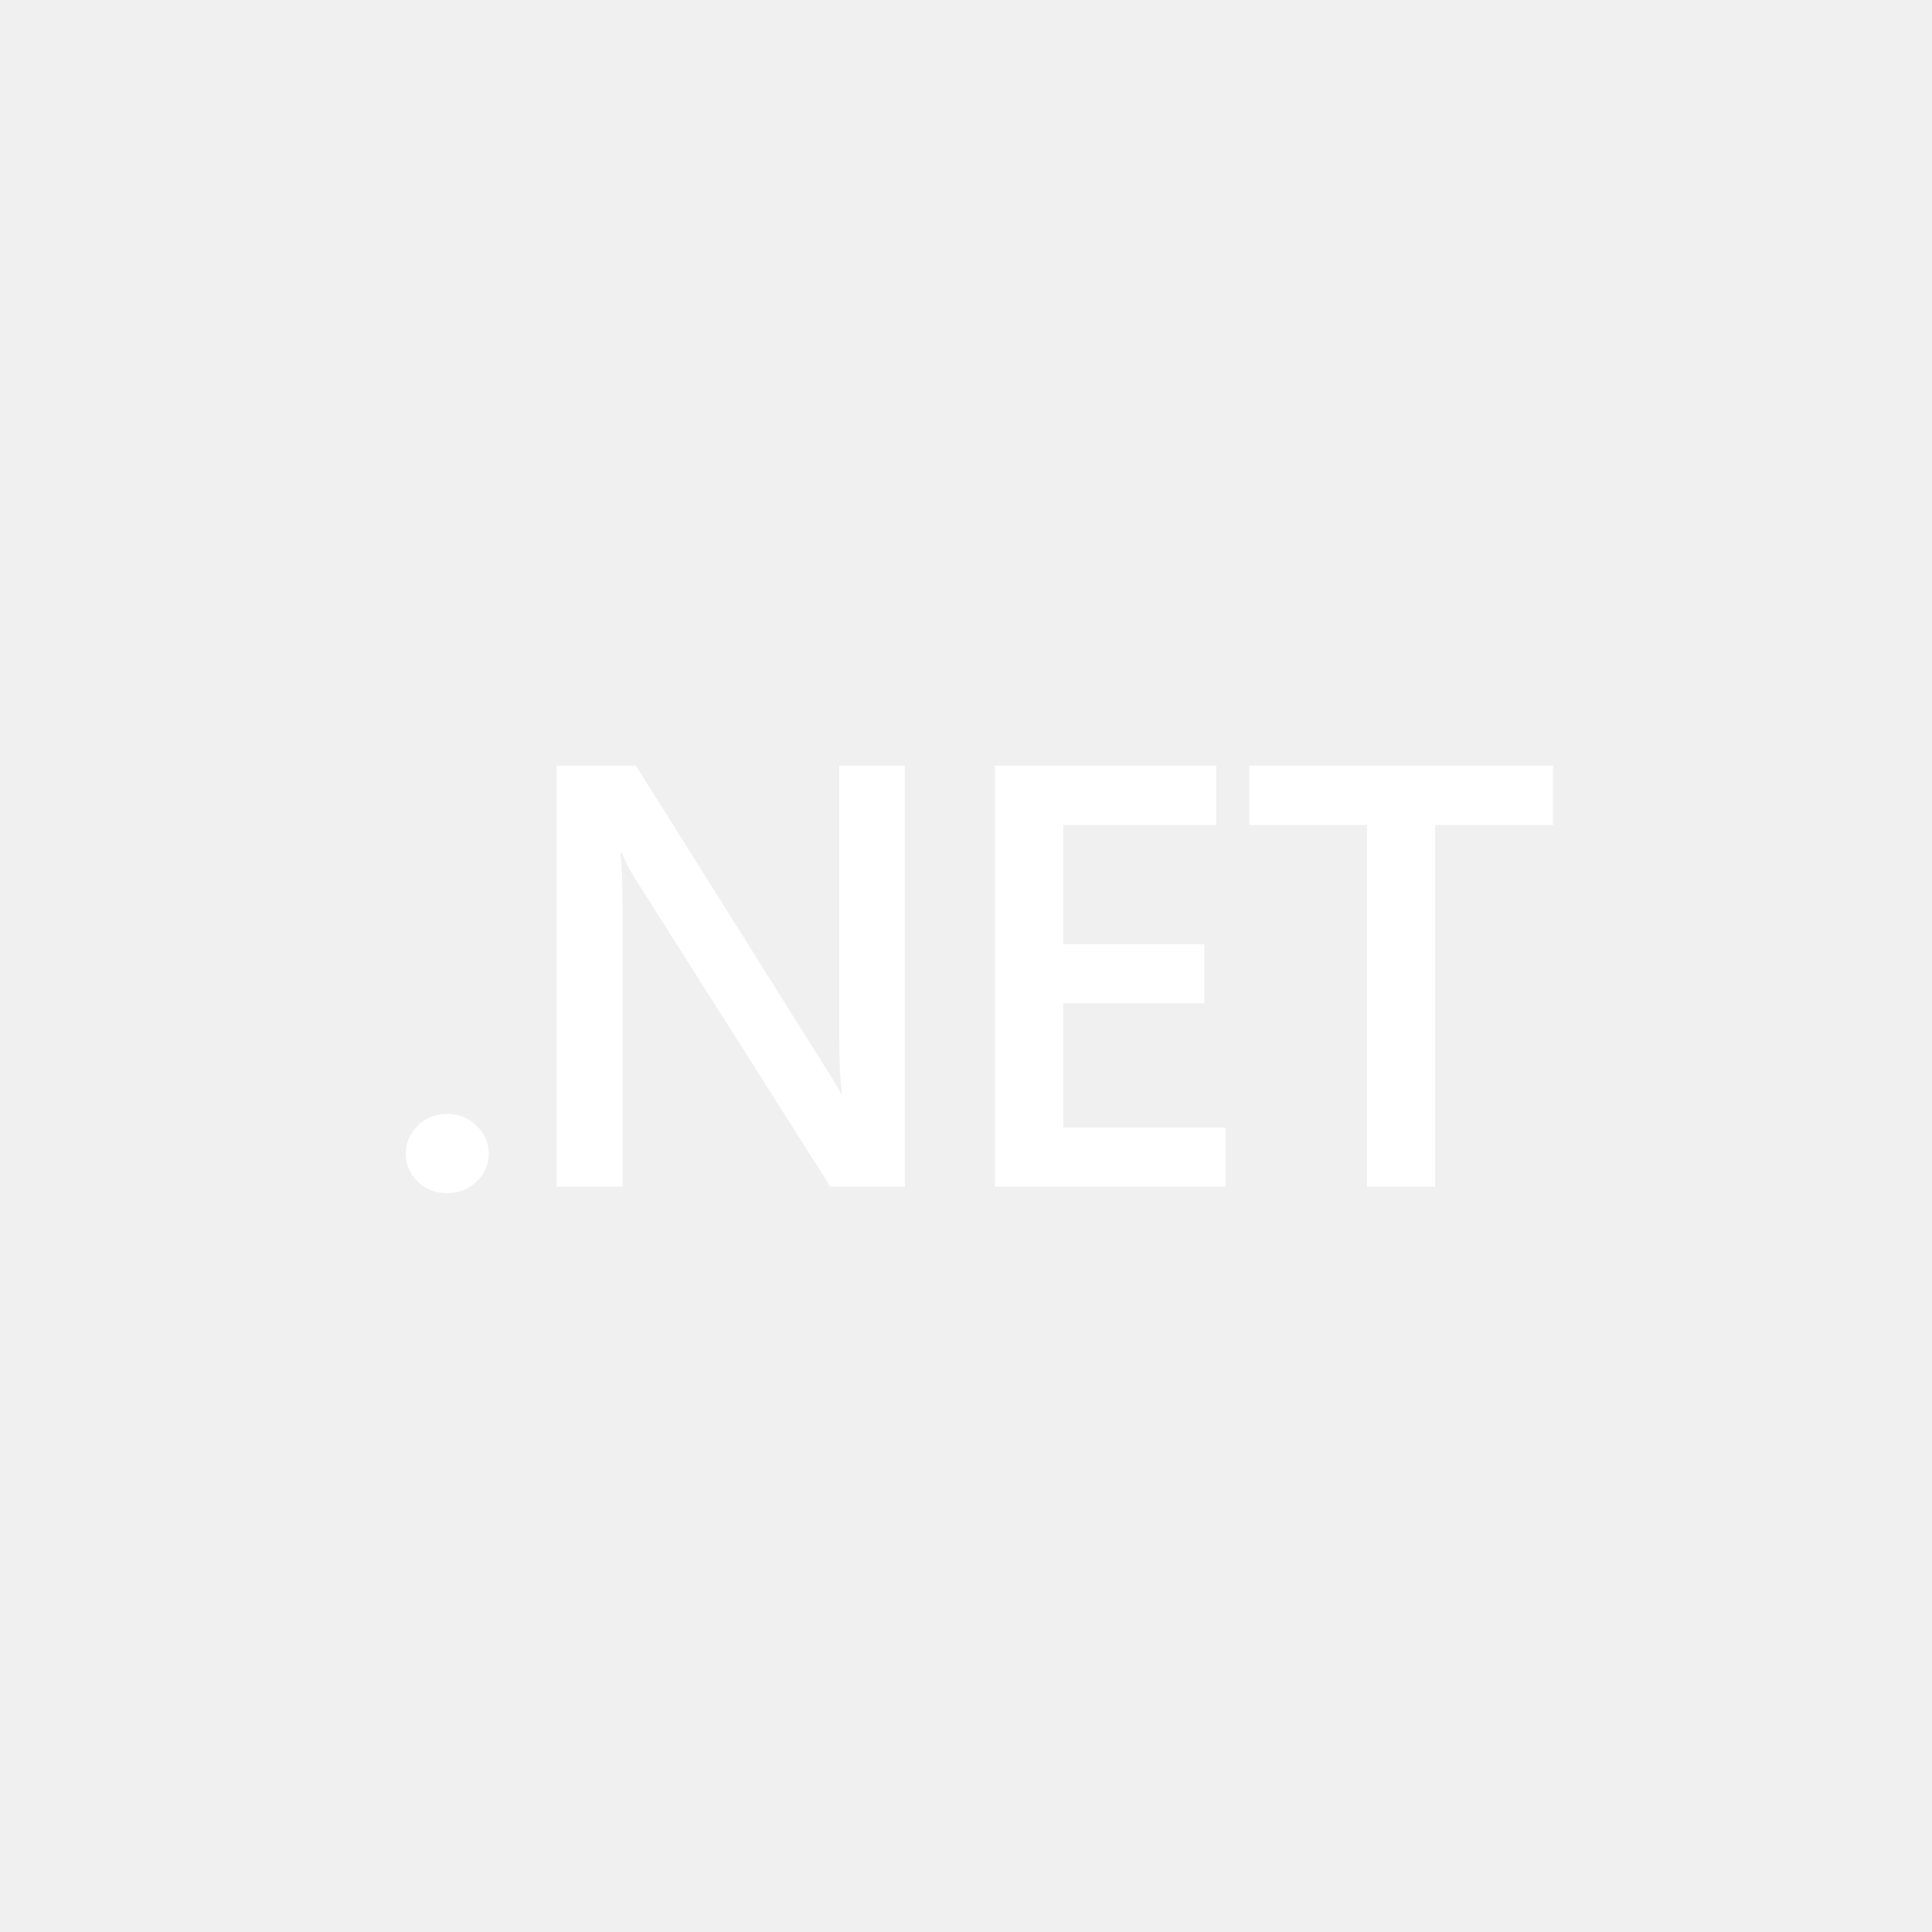
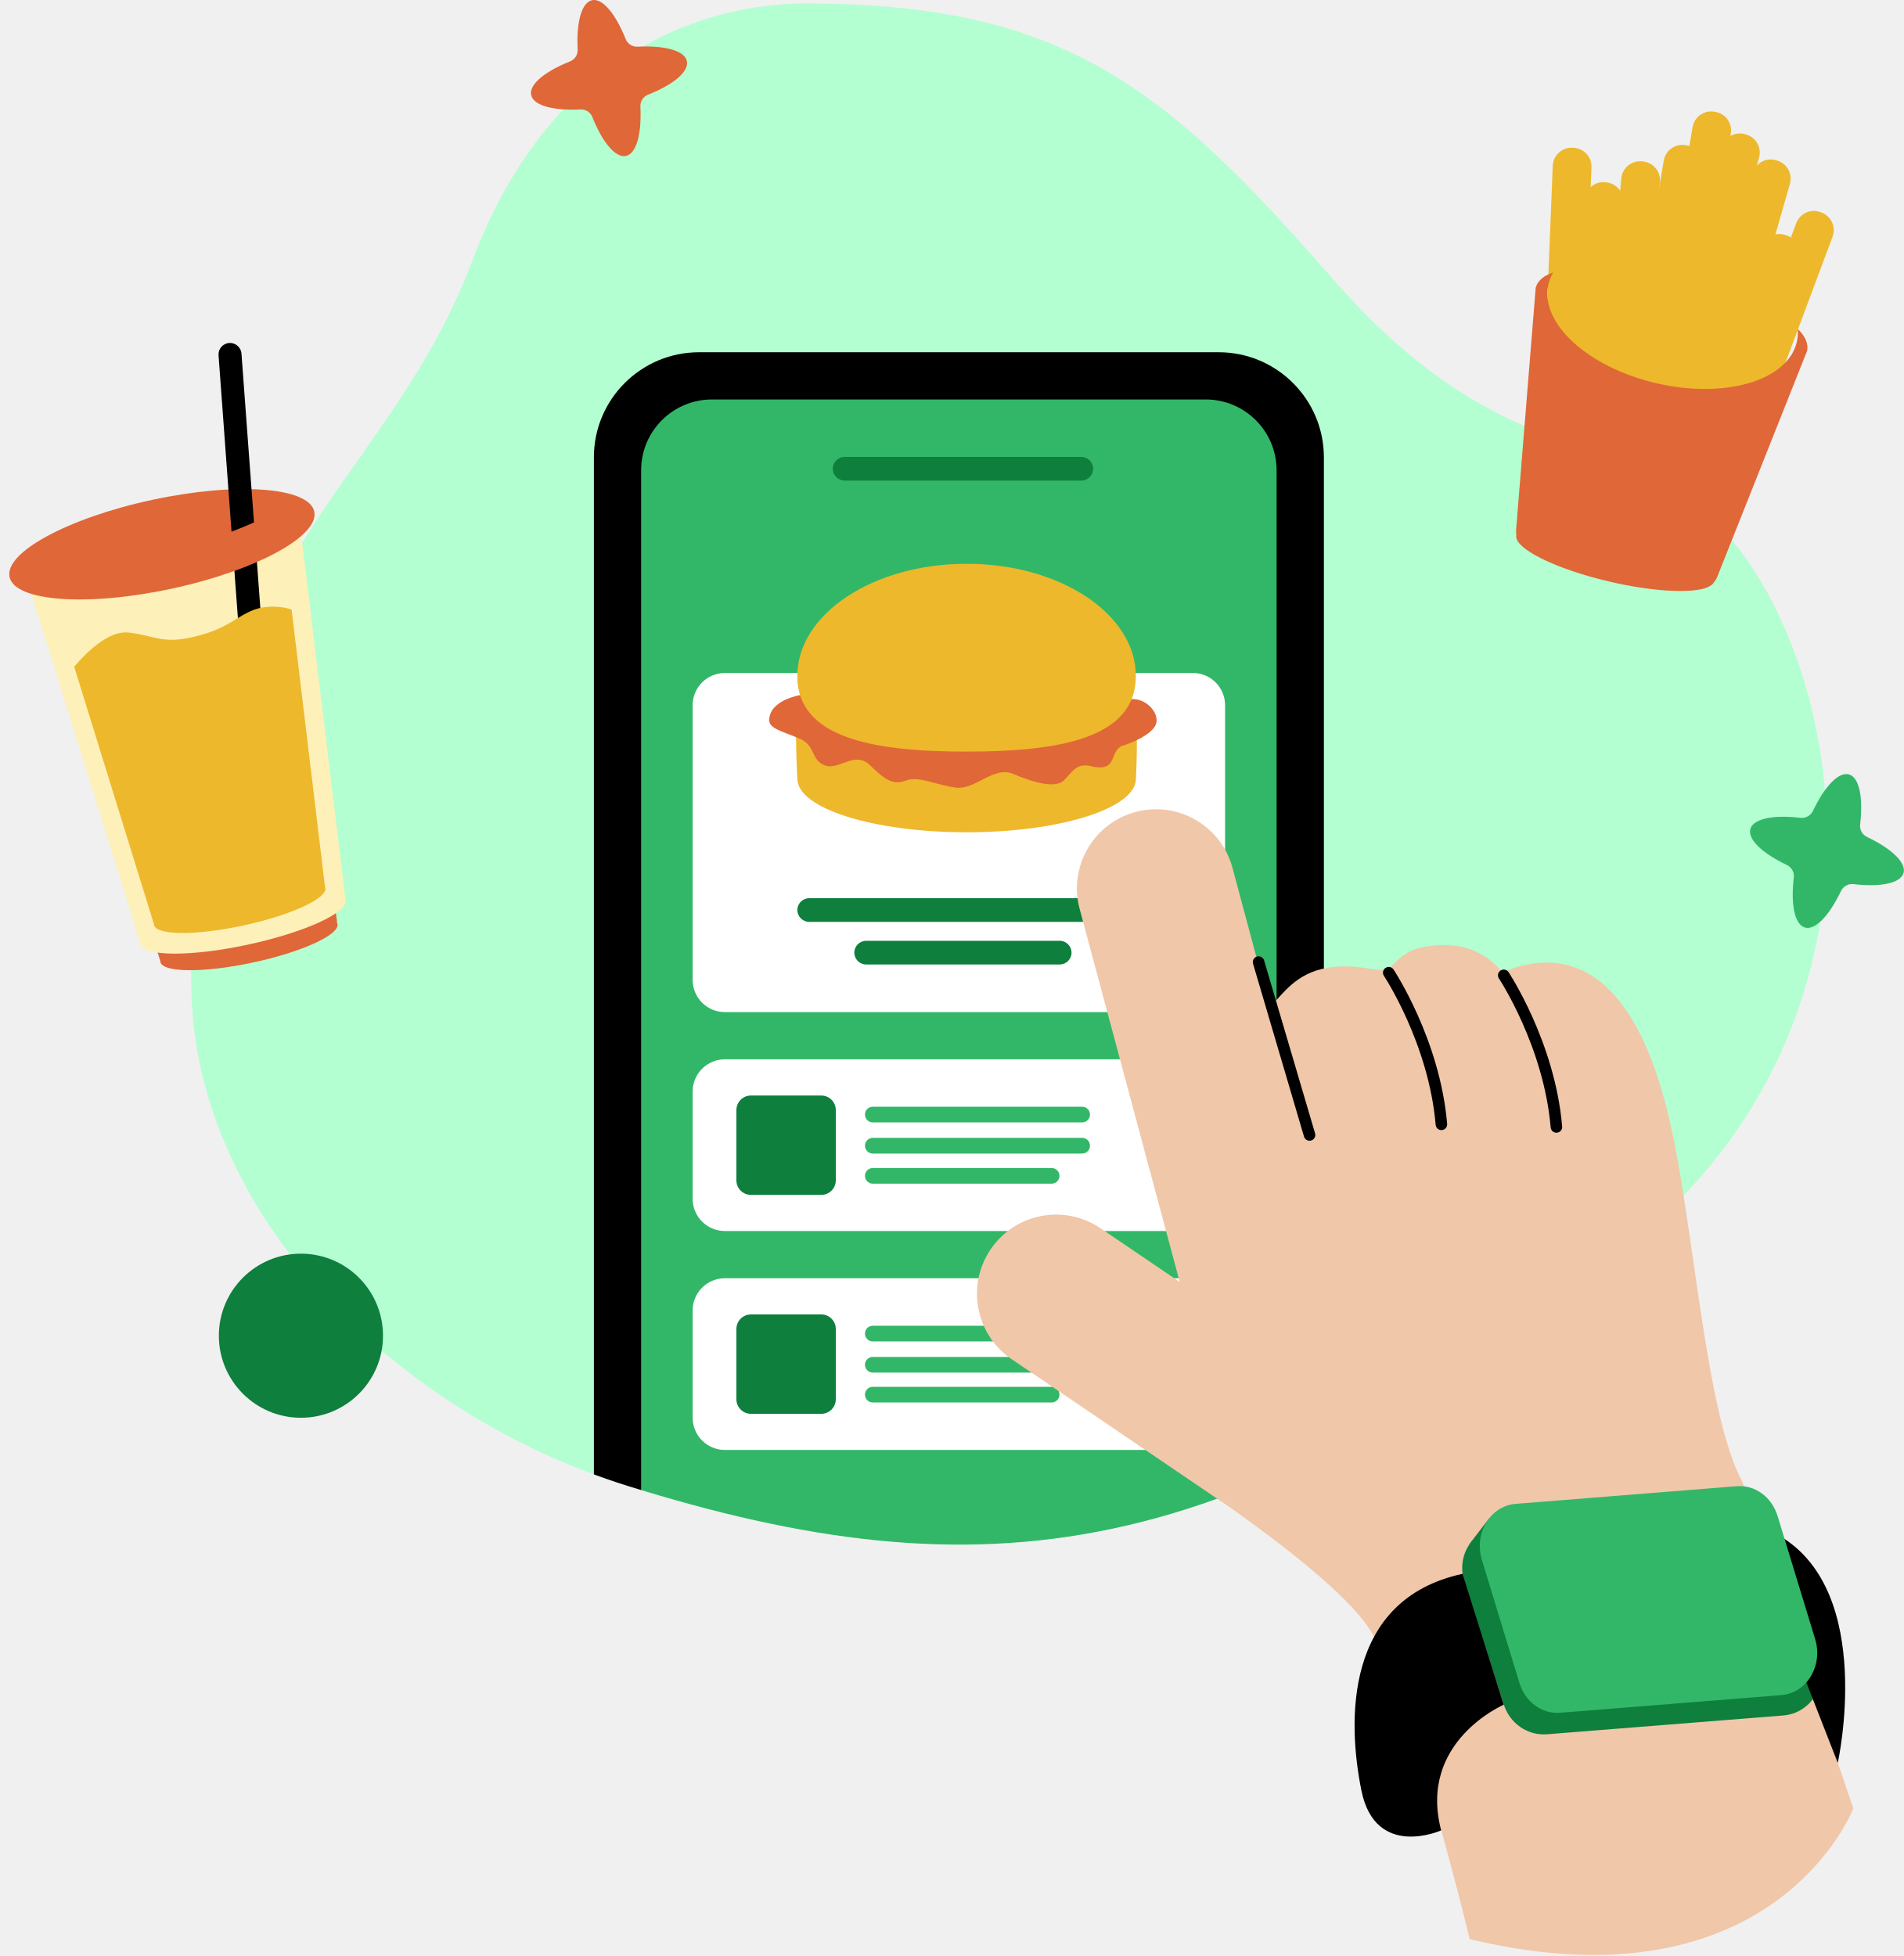
- <svg xmlns="http://www.w3.org/2000/svg" width="456" height="456" viewBox="0 0 456 456" version="1.1" xml:space="preserve" style="fill-rule:evenodd;clip-rule:evenodd;stroke-linejoin:round;stroke-miterlimit:2;">
-   <path d="m 105.5,281.609 c -2.703,0 -5.001,-0.9 -6.893,-2.702 -1.892,-1.848 -2.838,-4.042 -2.838,-6.582 0,-2.587 0.946,-4.804 2.838,-6.652 1.892,-1.848 4.19,-2.772 6.893,-2.772 2.748,0 5.068,0.924 6.96,2.772 1.937,1.848 2.906,4.064 2.906,6.652 0,2.54 -0.968,4.734 -2.906,6.582 -1.892,1.802 -4.212,2.702 -6.96,2.702 z" style="fill:#ffffff;fill-rule:nonzero;stroke-width:0.838" />
-   <path d="M 213.561,280.084 H 195.99 L 149.7,207.054 c -1.171,-1.848 -2.14,-3.765 -2.906,-5.751 h -0.406 c 0.361,2.125 0.541,6.675 0.541,13.65 v 65.132 h -15.543 v -99.36 h 18.719 l 44.737,71.298 c 1.892,2.957 3.109,4.989 3.649,6.098 h 0.27 c -0.45,-2.632 -0.676,-7.09 -0.676,-13.373 v -64.023 h 15.476 z" style="fill:#ffffff;fill-rule:nonzero;stroke-width:0.838" />
-   <path d="m 289.251,280.084 h -54.401 v -99.36 h 52.238 v 13.997 h -36.154 v 28.131 h 33.316 v 13.927 h -33.316 v 29.378 h 38.316 z" style="fill:#ffffff;fill-rule:nonzero;stroke-width:0.838" />
-   <path d="M 366.565,194.721 H 338.722 v 85.363 h -16.084 v -85.363 h -27.775 v -13.997 h 71.701 z" style="fill:#ffffff;fill-rule:nonzero;stroke-width:0.838" />
+ <svg xmlns="http://www.w3.org/2000/svg" width="290" height="298" viewBox="0 0 290 298" fill="none">
+   <path d="M71.915 39.806C84.424 6.583 109.005 0.521 122.724 0.53C162.358 0.538 177.663 13.491 203.124 42.628C227 69.954 244.038 65.834 257.749 76.321C280.1 93.429 292.801 152.487 249.5 188.602C188.116 239.812 148.682 242.922 95.634 226.389C59.859 215.239 29.877 184.769 29.154 151.033C27.761 85.851 58.387 75.737 71.915 39.806Z" fill="#B3FFD1" />
+   <path d="M262.557 72.236L262.392 72.175C260.911 71.617 260.162 69.971 260.71 68.49L273.602 33.996C274.16 32.515 275.806 31.766 277.287 32.315L277.452 32.376C278.933 32.933 279.682 34.58 279.133 36.06L266.242 70.555C265.684 72.036 264.038 72.793 262.557 72.236Z" fill="#EDB82C" />
+   <path d="M258.245 67.759L258.08 67.707C256.564 67.271 255.684 65.686 256.12 64.161L266.964 26.366C267.4 24.85 268.985 23.97 270.51 24.406L270.675 24.458C272.191 24.894 273.071 26.479 272.635 28.003L261.782 65.799C261.346 67.323 259.761 68.194 258.245 67.759Z" fill="#EDB82C" />
+   <path d="M256.433 78.09L256.268 78.029C254.787 77.471 254.038 75.825 254.587 74.344L268.358 37.515C268.916 36.034 270.562 35.285 272.043 35.834L272.208 35.895C273.689 36.453 274.438 38.099 273.89 39.58L260.118 76.408C259.569 77.898 257.914 78.647 256.433 78.09Z" fill="#EDB82C" />
+   <path d="M253.541 63.795L253.376 63.743C251.86 63.307 250.981 61.722 251.416 60.198L262.261 22.402C262.696 20.887 264.282 20.007 265.806 20.442L265.972 20.494C267.487 20.93 268.367 22.515 267.932 24.04L257.087 61.835C256.651 63.36 255.066 64.231 253.541 63.795Z" fill="#EDB82C" />
+   <path d="M249.413 66.565L249.238 66.539C247.679 66.278 246.625 64.797 246.887 63.238L253.42 24.467C253.681 22.907 255.162 21.854 256.721 22.115L256.895 22.141C258.454 22.402 259.508 23.883 259.247 25.442L252.714 64.214C252.453 65.773 250.972 66.827 249.413 66.565Z" fill="#EDB82C" />
+   <path d="M245.972 69.44L245.798 69.422C244.221 69.275 243.071 67.872 243.219 66.304L246.956 27.158C247.104 25.582 248.507 24.432 250.075 24.58L250.249 24.597C251.826 24.745 252.975 26.148 252.827 27.716L249.09 66.862C248.942 68.438 247.54 69.588 245.972 69.44Z" fill="#EDB82C" />
+   <path d="M253.803 61.47L253.628 61.443C252.069 61.182 251.015 59.701 251.277 58.142L257.81 19.371C258.071 17.812 259.552 16.758 261.111 17.019L261.285 17.045C262.844 17.306 263.898 18.787 263.637 20.346L257.104 59.118C256.834 60.686 255.362 61.74 253.803 61.47Z" fill="#EDB82C" />
+   <path d="M240.38 72.628L240.205 72.611C238.629 72.462 237.479 71.06 237.627 69.492L241.364 30.346C241.512 28.77 242.914 27.62 244.482 27.768L244.656 27.785C246.233 27.933 247.383 29.336 247.235 30.904L243.498 70.05C243.35 71.626 241.947 72.776 240.38 72.628Z" fill="#EDB82C" />
+   <path d="M237.853 67.524L237.679 67.515C236.103 67.454 234.874 66.121 234.935 64.536L236.512 25.251C236.573 23.674 237.906 22.446 239.491 22.507L239.665 22.516C241.242 22.577 242.47 23.909 242.409 25.495L240.833 64.78C240.763 66.356 239.43 67.593 237.853 67.524Z" fill="#EDB82C" />
+   <path d="M275.266 53.421C275.458 52.262 274.926 51.165 273.829 50.128C273.881 50.79 273.846 51.452 273.689 52.097C272.322 58.003 262.731 60.816 252.287 58.386C241.834 55.956 234.482 49.205 235.85 43.299C235.998 42.672 236.242 42.08 236.564 41.522C235.179 41.975 234.247 42.715 233.916 43.813L230.929 80.737C230.911 80.999 230.929 81.251 230.972 81.495C230.972 81.504 230.963 81.513 230.963 81.513C230.502 83.507 236.878 86.687 245.205 88.621C251.468 90.075 257.043 90.406 259.63 89.64C259.665 89.631 259.691 89.622 259.726 89.605C260.405 89.387 260.867 89.091 261.059 88.708C261.277 88.455 261.459 88.176 261.581 87.854L275.266 53.421Z" fill="#E06738" />
+   <path d="M45.314 90.835L29.504 94.232L25.288 95.138L9.479 98.535L24.426 146.453C24.426 146.488 24.417 146.522 24.426 146.557C24.783 148.204 31.107 148.238 38.555 146.636C46.002 145.033 51.76 142.402 51.403 140.765C51.394 140.73 51.368 140.704 51.359 140.669L45.314 90.835Z" fill="#E06738" />
+   <path d="M45.606 79.197L27.27 83.134L22.383 84.188L4.047 88.126L21.381 143.708C21.381 143.743 21.372 143.787 21.381 143.83C21.791 145.738 29.125 145.781 37.766 143.917C46.407 142.053 53.079 139.013 52.67 137.106C52.661 137.071 52.635 137.036 52.618 137.001L45.606 79.197Z" fill="#FDF0B9" />
+   <path d="M38.655 100.207L38.245 100.233C37.392 100.294 36.642 99.659 36.581 98.796L35.562 85.059C35.501 84.206 36.137 83.457 37 83.396L37.409 83.37C38.263 83.309 39.012 83.945 39.073 84.807L40.092 98.544C40.144 99.397 39.508 100.146 38.655 100.207Z" fill="black" />
+   <path d="M26.116 89.692C38.933 86.939 48.672 81.676 47.869 77.936C47.066 74.197 36.024 73.398 23.207 76.151C10.39 78.903 0.651 84.166 1.454 87.906C2.257 91.645 13.299 92.445 26.116 89.692Z" fill="#E06738" />
+   <mask id="mask0_23_99" style="mask-type:alpha" maskUnits="userSpaceOnUse" x="8" y="86" width="42" height="57">
+     <path d="M43.66 86.615L28.364 89.923L24.288 90.808L8.993 94.116L23.453 140.81C23.453 140.839 23.445 140.876 23.453 140.913C23.794 142.515 29.912 142.552 37.12 140.986C44.328 139.42 49.894 136.866 49.552 135.263C49.545 135.234 49.523 135.205 49.509 135.176L43.66 86.615Z" fill="#A03AB4" />
+   </mask>
+   <g mask="url(#mask0_23_99)">
+     <path d="M10.232 102.951C10.232 102.951 15.258 95.852 19.63 96.375C24.012 96.897 24.848 98.369 30.754 96.706C36.66 95.033 37.304 91.897 42.809 92.507C46.668 92.934 51.015 96.697 51.015 96.697L54.229 146.383L20.345 153.665L10.232 102.951Z" fill="#EDB82C" />
+   </g>
+   <path d="M36.747 53.631C36.764 53.718 36.773 53.797 36.782 53.884L37.888 68.849L38.689 79.581C37.635 80.068 36.486 80.539 35.266 81L34.369 68.84L33.289 54.137C33.219 53.17 33.933 52.325 34.909 52.255C35.78 52.194 36.564 52.795 36.747 53.631Z" fill="black" />
+   <mask id="mask1_23_99" style="mask-type:alpha" maskUnits="userSpaceOnUse" x="29" y="0" width="250" height="236">
+     <path d="M71.915 39.806C84.424 6.583 109.005 0.521 122.724 0.53C162.358 0.538 177.663 13.491 203.124 42.628C227 69.954 244.038 65.834 257.749 76.321C280.1 93.429 292.801 152.487 249.5 188.602C188.116 239.812 148.682 242.922 95.634 226.389C59.859 215.239 29.877 184.769 29.154 151.033C27.761 85.851 58.387 75.737 71.915 39.806Z" fill="#FFF3F3" />
+   </mask>
+   <g mask="url(#mask1_23_99)">
+     <path d="M106.488 53.665H185.624C194.474 53.665 201.652 60.842 201.652 69.692V235.814C201.652 244.664 194.474 251.841 185.624 251.841H106.488C97.638 251.841 90.46 244.664 90.46 235.814V69.684C90.46 60.834 97.638 53.665 106.488 53.665Z" fill="black" />
+     <path d="M108.448 60.86H183.656C189.614 60.86 194.448 65.694 194.448 71.652V233.845C194.448 239.803 189.614 244.638 183.656 244.638H108.448C102.49 244.638 97.655 239.803 97.655 233.845V71.652C97.655 65.685 102.49 60.86 108.448 60.86Z" fill="#32B768" />
+     <path d="M110.408 102.532H181.696C184.405 102.532 186.6 104.727 186.6 107.436V149.291C186.6 152 184.405 154.195 181.696 154.195H110.408C107.699 154.195 105.503 152 105.503 149.291V107.436C105.503 104.727 107.699 102.532 110.408 102.532Z" fill="white" />
+     <path d="M110.408 161.39H181.696C184.405 161.39 186.6 163.585 186.6 166.294V182.644C186.6 185.353 184.405 187.548 181.696 187.548H110.408C107.699 187.548 105.503 185.353 105.503 182.644V166.294C105.503 163.585 107.699 161.39 110.408 161.39Z" fill="white" />
+     <path d="M110.408 194.743H181.696C184.405 194.743 186.6 196.938 186.6 199.647V215.997C186.6 218.706 184.405 220.901 181.696 220.901H110.408C107.699 220.901 105.503 218.706 105.503 215.997V199.647C105.503 196.938 107.699 194.743 110.408 194.743Z" fill="white" />
+     <mask id="mask2_23_99" style="mask-type:alpha" maskUnits="userSpaceOnUse" x="97" y="60" width="98" height="185">
+       <path d="M108.448 60.86H183.656C189.614 60.86 194.448 65.694 194.448 71.652V233.845C194.448 239.803 189.614 244.638 183.656 244.638H108.448C102.49 244.638 97.655 239.803 97.655 233.845V71.652C97.655 65.685 102.49 60.86 108.448 60.86Z" fill="white" />
+     </mask>
+     <g mask="url(#mask2_23_99)">
+       <path d="M110.408 228.096H181.696C184.405 228.096 186.6 230.291 186.6 233V249.35C186.6 252.059 184.405 254.254 181.696 254.254H110.408C107.699 254.254 105.503 252.059 105.503 249.35V233C105.503 230.3 107.699 228.096 110.408 228.096Z" fill="#32B768" />
+     </g>
+     <path d="M173.011 107.819H121.453C120.991 110.632 121.453 118.646 121.453 118.646C121.453 123.15 132.994 126.799 147.236 126.799C161.478 126.799 173.02 123.15 173.02 118.646C173.359 112.261 173.011 107.819 173.011 107.819Z" fill="#EDB82C" />
+     <path d="M172.367 106.512C174.814 106.382 176.809 108.96 175.99 110.528C175.163 112.096 172.114 113.272 171.112 113.568C168.821 114.247 170.476 117.767 166.165 116.721C163.935 116.181 163.273 117.697 162.036 118.908C160.799 120.118 157.497 119.274 154.405 117.932C151.313 116.599 148.63 120.362 145.633 119.997C142.646 119.631 139.963 118.176 138.003 118.908C136.043 119.639 134.911 118.908 132.533 116.599C130.163 114.291 127.785 117.453 125.625 116.599C123.456 115.746 124.284 113.681 121.914 112.592C119.545 111.504 117.167 111.094 117.167 109.735C117.167 106.66 121.871 105.894 121.871 105.894L172.367 106.512Z" fill="#E06738" />
+     <path d="M173.011 103.002C173.011 112.444 161.469 114.509 147.227 114.509C132.985 114.509 121.444 112.453 121.444 103.002C121.444 93.551 132.985 85.894 147.227 85.894C161.469 85.894 173.011 93.551 173.011 103.002Z" fill="#EDB82C" />
+     <path d="M164.701 73.219H128.648C127.655 73.219 126.844 72.409 126.844 71.416C126.844 70.423 127.655 69.613 128.648 69.613H164.701C165.694 69.613 166.504 70.423 166.504 71.416C166.504 72.409 165.694 73.219 164.701 73.219Z" fill="#0E7F3D" />
+     <path d="M170.084 140.449H123.256C122.263 140.449 121.453 139.639 121.453 138.646C121.453 137.653 122.263 136.843 123.256 136.843H170.093C171.086 136.843 171.896 137.653 171.896 138.646C171.896 139.639 171.086 140.449 170.084 140.449Z" fill="#0E7F3D" />
+     <path d="M161.409 146.939H131.932C130.939 146.939 130.128 146.128 130.128 145.135C130.128 144.142 130.939 143.332 131.932 143.332H161.409C162.402 143.332 163.212 144.142 163.212 145.135C163.212 146.128 162.41 146.939 161.409 146.939Z" fill="#0E7F3D" />
+     <path d="M125.094 182.043H114.38C113.16 182.043 112.167 181.05 112.167 179.83V169.116C112.167 167.897 113.16 166.904 114.38 166.904H125.094C126.313 166.904 127.306 167.897 127.306 169.116V179.83C127.306 181.05 126.313 182.043 125.094 182.043Z" fill="#0E7F3D" />
+     <path d="M164.832 170.998H132.942C132.28 170.998 131.749 170.466 131.749 169.804C131.749 169.142 132.28 168.611 132.942 168.611H164.832C165.494 168.611 166.025 169.142 166.025 169.804C166.025 170.466 165.494 170.998 164.832 170.998Z" fill="#32B768" />
+     <path d="M164.832 175.745H132.942C132.28 175.745 131.749 175.213 131.749 174.551C131.749 173.889 132.28 173.358 132.942 173.358H164.832C165.494 173.358 166.025 173.889 166.025 174.551C166.025 175.205 165.494 175.745 164.832 175.745Z" fill="#32B768" />
+     <path d="M160.18 180.335H132.942C132.28 180.335 131.749 179.804 131.749 179.142C131.749 178.48 132.28 177.949 132.942 177.949H160.18C160.843 177.949 161.374 178.48 161.374 179.142C161.383 179.795 160.843 180.335 160.18 180.335Z" fill="#32B768" />
+     <path d="M125.094 215.396H114.38C113.16 215.396 112.167 214.403 112.167 213.183V202.469C112.167 201.25 113.16 200.257 114.38 200.257H125.094C126.313 200.257 127.306 201.25 127.306 202.469V213.183C127.306 214.403 126.313 215.396 125.094 215.396Z" fill="#0E7F3D" />
+     <path d="M164.832 204.368H132.942C132.28 204.368 131.749 203.837 131.749 203.175C131.749 202.513 132.28 201.981 132.942 201.981H164.832C165.494 201.981 166.025 202.513 166.025 203.175C166.025 203.837 165.494 204.368 164.832 204.368Z" fill="#32B768" />
+     <path d="M164.832 209.115H132.942C132.28 209.115 131.749 208.584 131.749 207.922C131.749 207.26 132.28 206.729 132.942 206.729H164.832C165.494 206.729 166.025 207.26 166.025 207.922C166.025 208.584 165.494 209.115 164.832 209.115Z" fill="#32B768" />
+     <path d="M160.18 213.671H132.942C132.28 213.671 131.749 213.14 131.749 212.478C131.749 211.816 132.28 211.284 132.942 211.284H160.18C160.843 211.284 161.374 211.816 161.374 212.478C161.383 213.131 160.843 213.671 160.18 213.671Z" fill="#32B768" />
+   </g>
+   <path d="M265.432 225.823C259.674 215.37 258.036 186.163 254.125 169.935C247.801 143.672 235.493 145.388 228.908 148.097C228.681 148.193 226.146 143.986 220.066 143.986C212.897 143.986 212.958 147.348 210.833 147.723C209.239 148.001 205.946 146.573 201.382 147.618C196.791 148.672 194.927 152.2 193.394 153.35L187.732 132.226C186.008 125.798 179.396 121.983 172.968 123.707C166.539 125.432 162.724 132.044 164.449 138.472L179.692 195.309L167.637 187.13C162.132 183.393 154.632 184.822 150.895 190.335C147.158 195.841 148.587 203.34 154.1 207.077L187.523 229.769C195.075 235.126 204.875 242.66 208.481 248.009C214.666 257.181 223.864 295.438 223.864 295.438C270.371 306.536 282.295 275.526 282.295 275.526L265.432 225.823Z" fill="#F0C7A9" />
+   <path d="M277.156 252.8L271.137 234.046C270.214 231.171 267.496 229.307 264.561 229.542L228.568 232.408C228.124 232.443 227.706 232.539 227.305 232.661L226.826 231.319L224.317 234.594C224.152 234.795 223.986 234.995 223.847 235.213L223.76 235.335L223.768 235.352C223.525 235.735 223.307 236.145 223.141 236.572C222.636 237.913 222.558 239.455 223.045 240.962L229.065 259.716C229.988 262.59 232.706 264.455 235.641 264.219L271.634 261.354C275.736 261.023 278.454 256.824 277.156 252.8Z" fill="#0E7F3D" />
+   <path d="M274.343 254.289L279.926 268.575C279.926 268.575 285.701 242.66 271.146 234.045L274.343 254.289Z" fill="black" />
+   <path d="M271.337 258.253L237.627 260.944C234.874 261.162 232.322 259.289 231.442 256.415L225.711 237.634C224.483 233.601 227 229.42 230.859 229.115L264.569 226.424C267.322 226.206 269.874 228.079 270.754 230.953L276.485 249.734C277.714 253.767 275.187 257.948 271.337 258.253Z" fill="#32B768" />
+   <path d="M229.047 259.716C229.047 259.716 215.946 265.343 219.517 278.862C219.517 278.862 209.5 283.348 207.366 272.782C205.223 262.225 204.753 243.679 222.767 239.777L229.047 259.716Z" fill="black" />
+   <path d="M191.704 146.573L199.466 172.914" stroke="black" stroke-width="1.756" stroke-miterlimit="10" stroke-linecap="round" />
+   <path d="M211.53 148.193C211.53 148.193 218.472 158.637 219.552 171.294" stroke="black" stroke-width="1.756" stroke-miterlimit="10" stroke-linecap="round" />
+   <path d="M229.047 148.594C229.047 148.594 235.99 159.038 237.07 171.695" stroke="black" stroke-width="1.756" stroke-miterlimit="10" stroke-linecap="round" />
+   <path d="M45.837 215.998C52.74 215.998 58.337 210.402 58.337 203.498C58.337 196.595 52.74 190.999 45.837 190.999C38.933 190.999 33.337 196.595 33.337 203.498C33.337 210.402 38.933 215.998 45.837 215.998Z" fill="#0E7F3D" />
+   <path d="M289.943 133.002C290.396 131.416 288.097 129.282 284.386 127.514C283.663 127.166 283.236 126.408 283.332 125.606C283.811 121.521 283.219 118.438 281.633 117.985C280.048 117.532 277.914 119.831 276.146 123.542C275.797 124.265 275.039 124.692 274.238 124.596C270.153 124.117 267.069 124.709 266.616 126.295C266.163 127.88 268.463 130.014 272.174 131.782C272.897 132.131 273.323 132.889 273.228 133.69C272.748 137.775 273.341 140.859 274.926 141.312C276.511 141.765 278.646 139.465 280.414 135.754C280.762 135.031 281.52 134.605 282.321 134.7C286.398 135.179 289.482 134.587 289.943 133.002Z" fill="#32B768" />
+   <path d="M104.624 9.31C104.275 7.699 101.235 6.906 97.124 7.115C96.322 7.158 95.591 6.688 95.294 5.939C93.77 2.115 91.784 -0.315 90.181 0.033C88.57 0.382 87.777 3.422 87.986 7.533C88.03 8.334 87.559 9.066 86.81 9.362C82.986 10.887 80.556 12.873 80.904 14.475C81.253 16.087 84.293 16.88 88.404 16.671C89.206 16.627 89.937 17.097 90.234 17.846C91.758 21.67 93.744 24.101 95.347 23.752C96.958 23.404 97.751 20.364 97.542 16.252C97.498 15.451 97.969 14.719 98.718 14.423C102.542 12.908 104.972 10.921 104.624 9.31Z" fill="#E06738" />
</svg>
